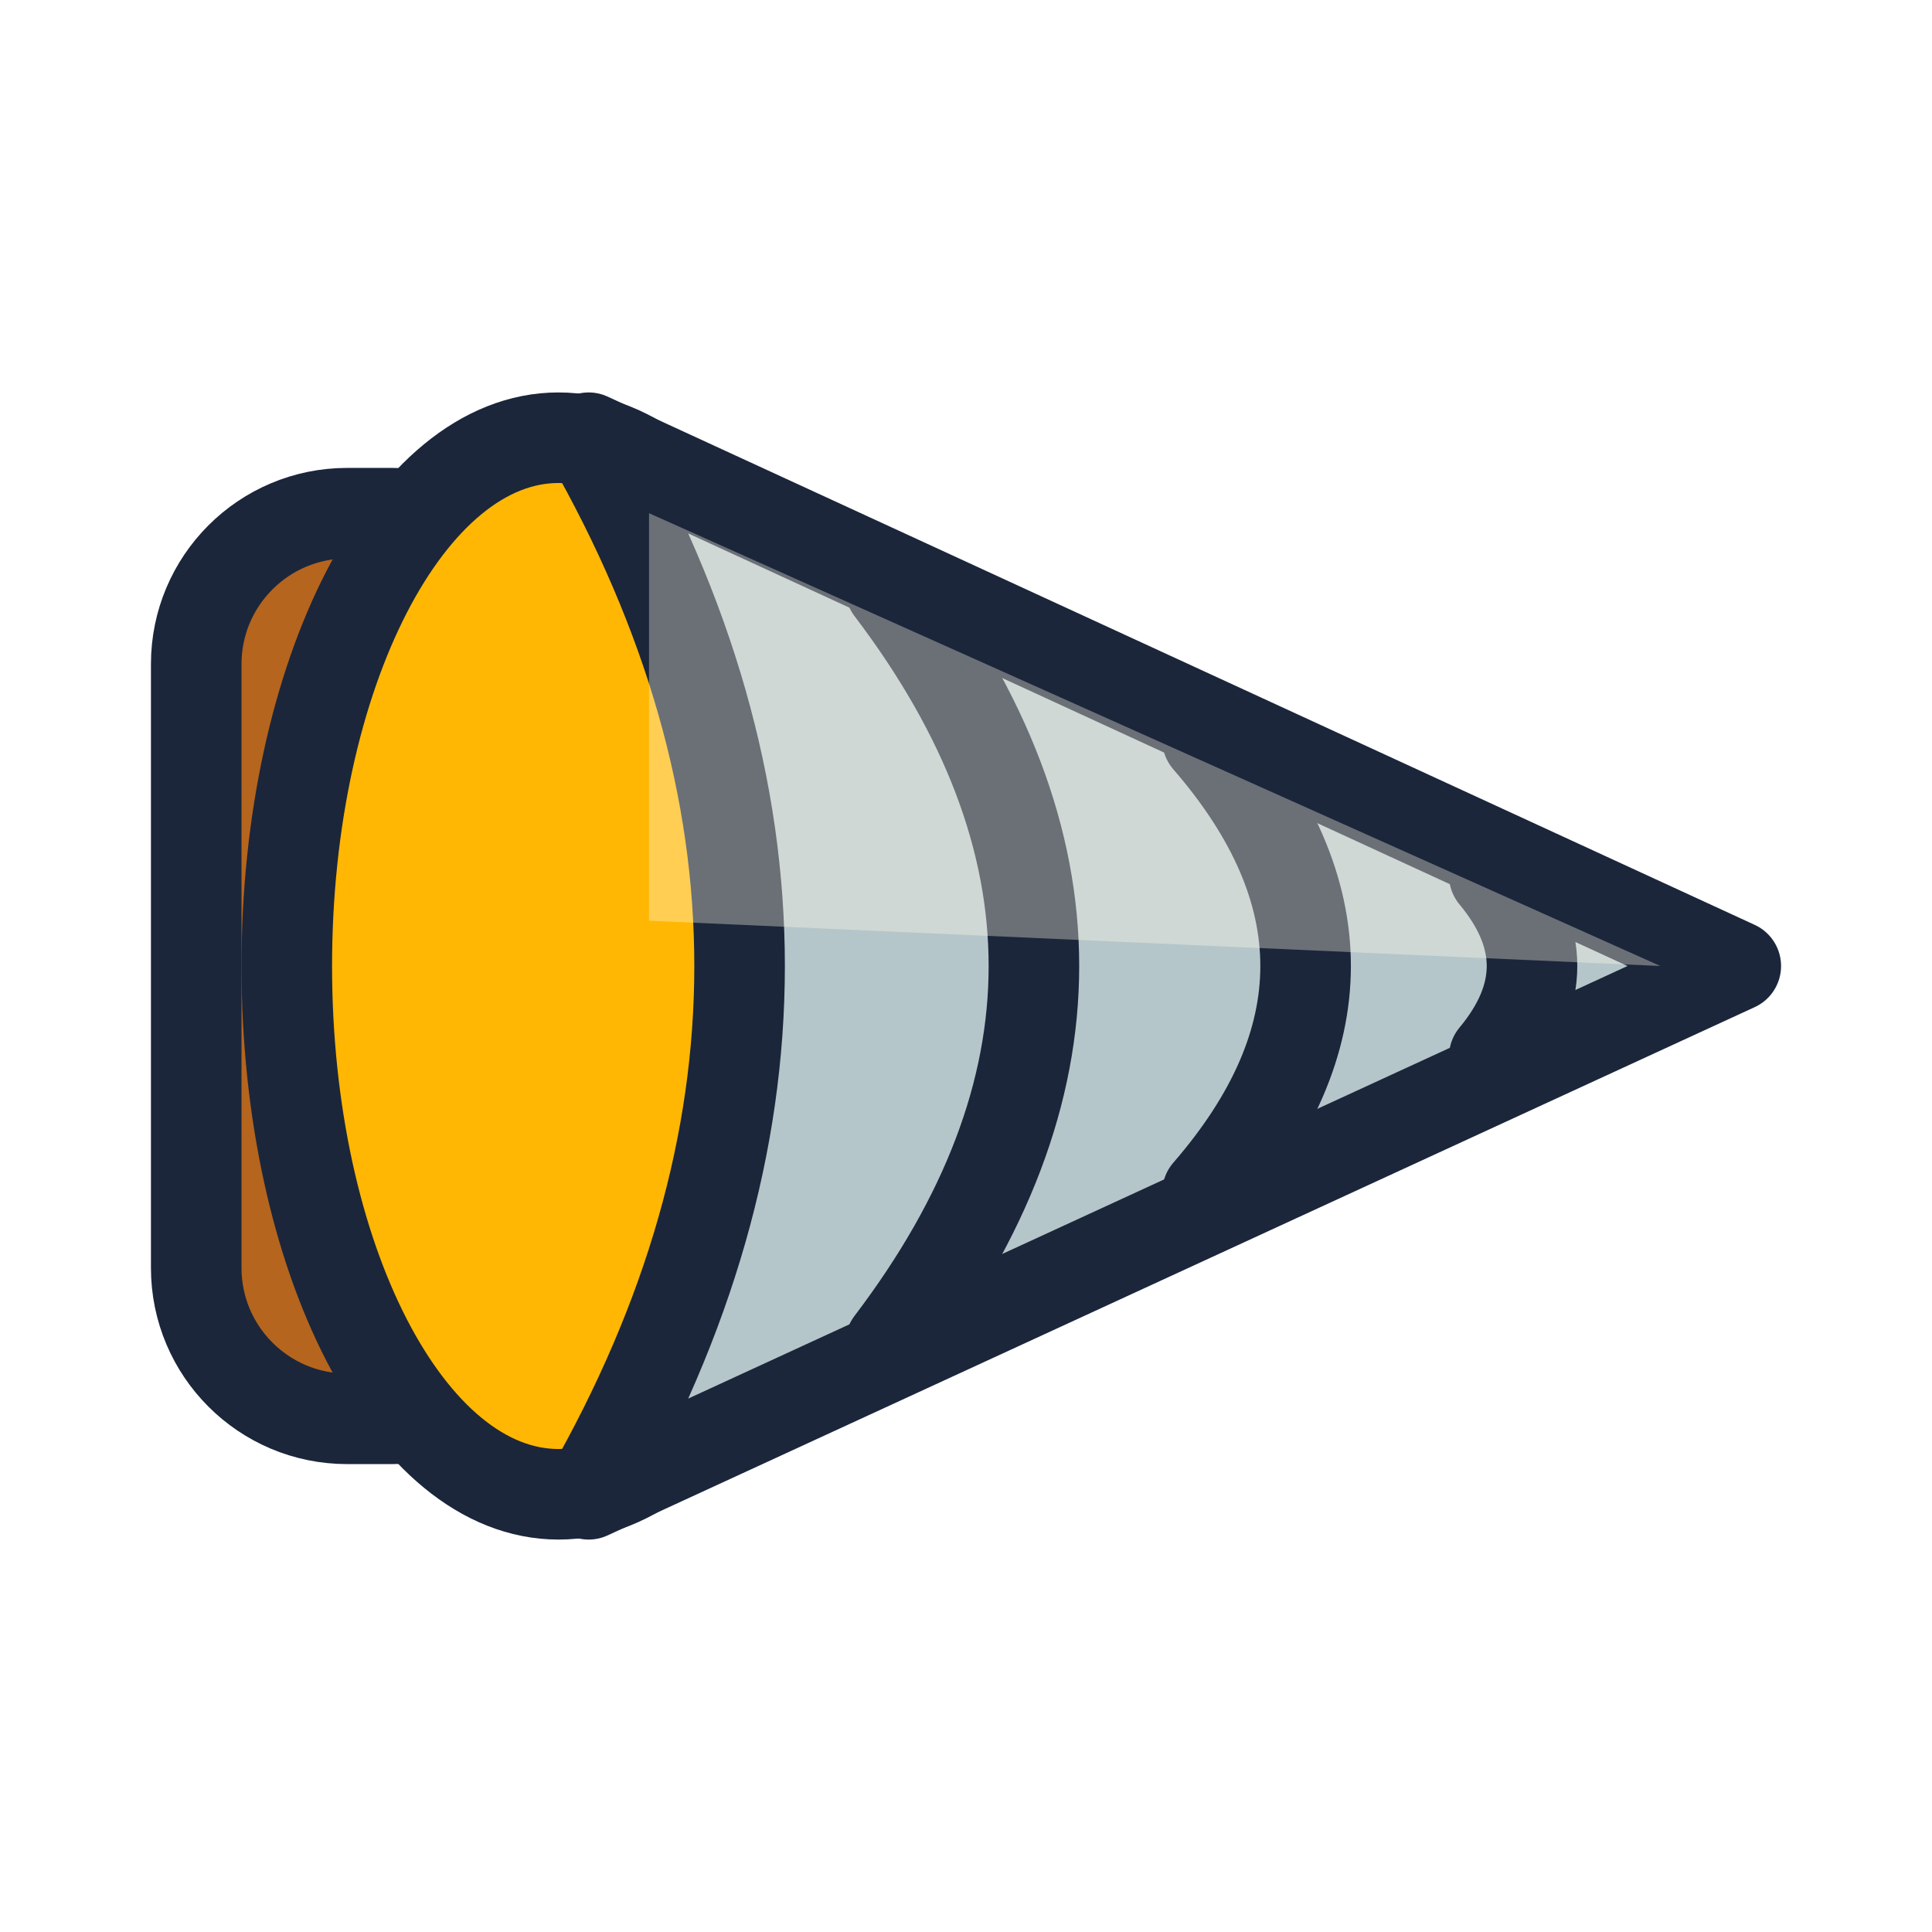
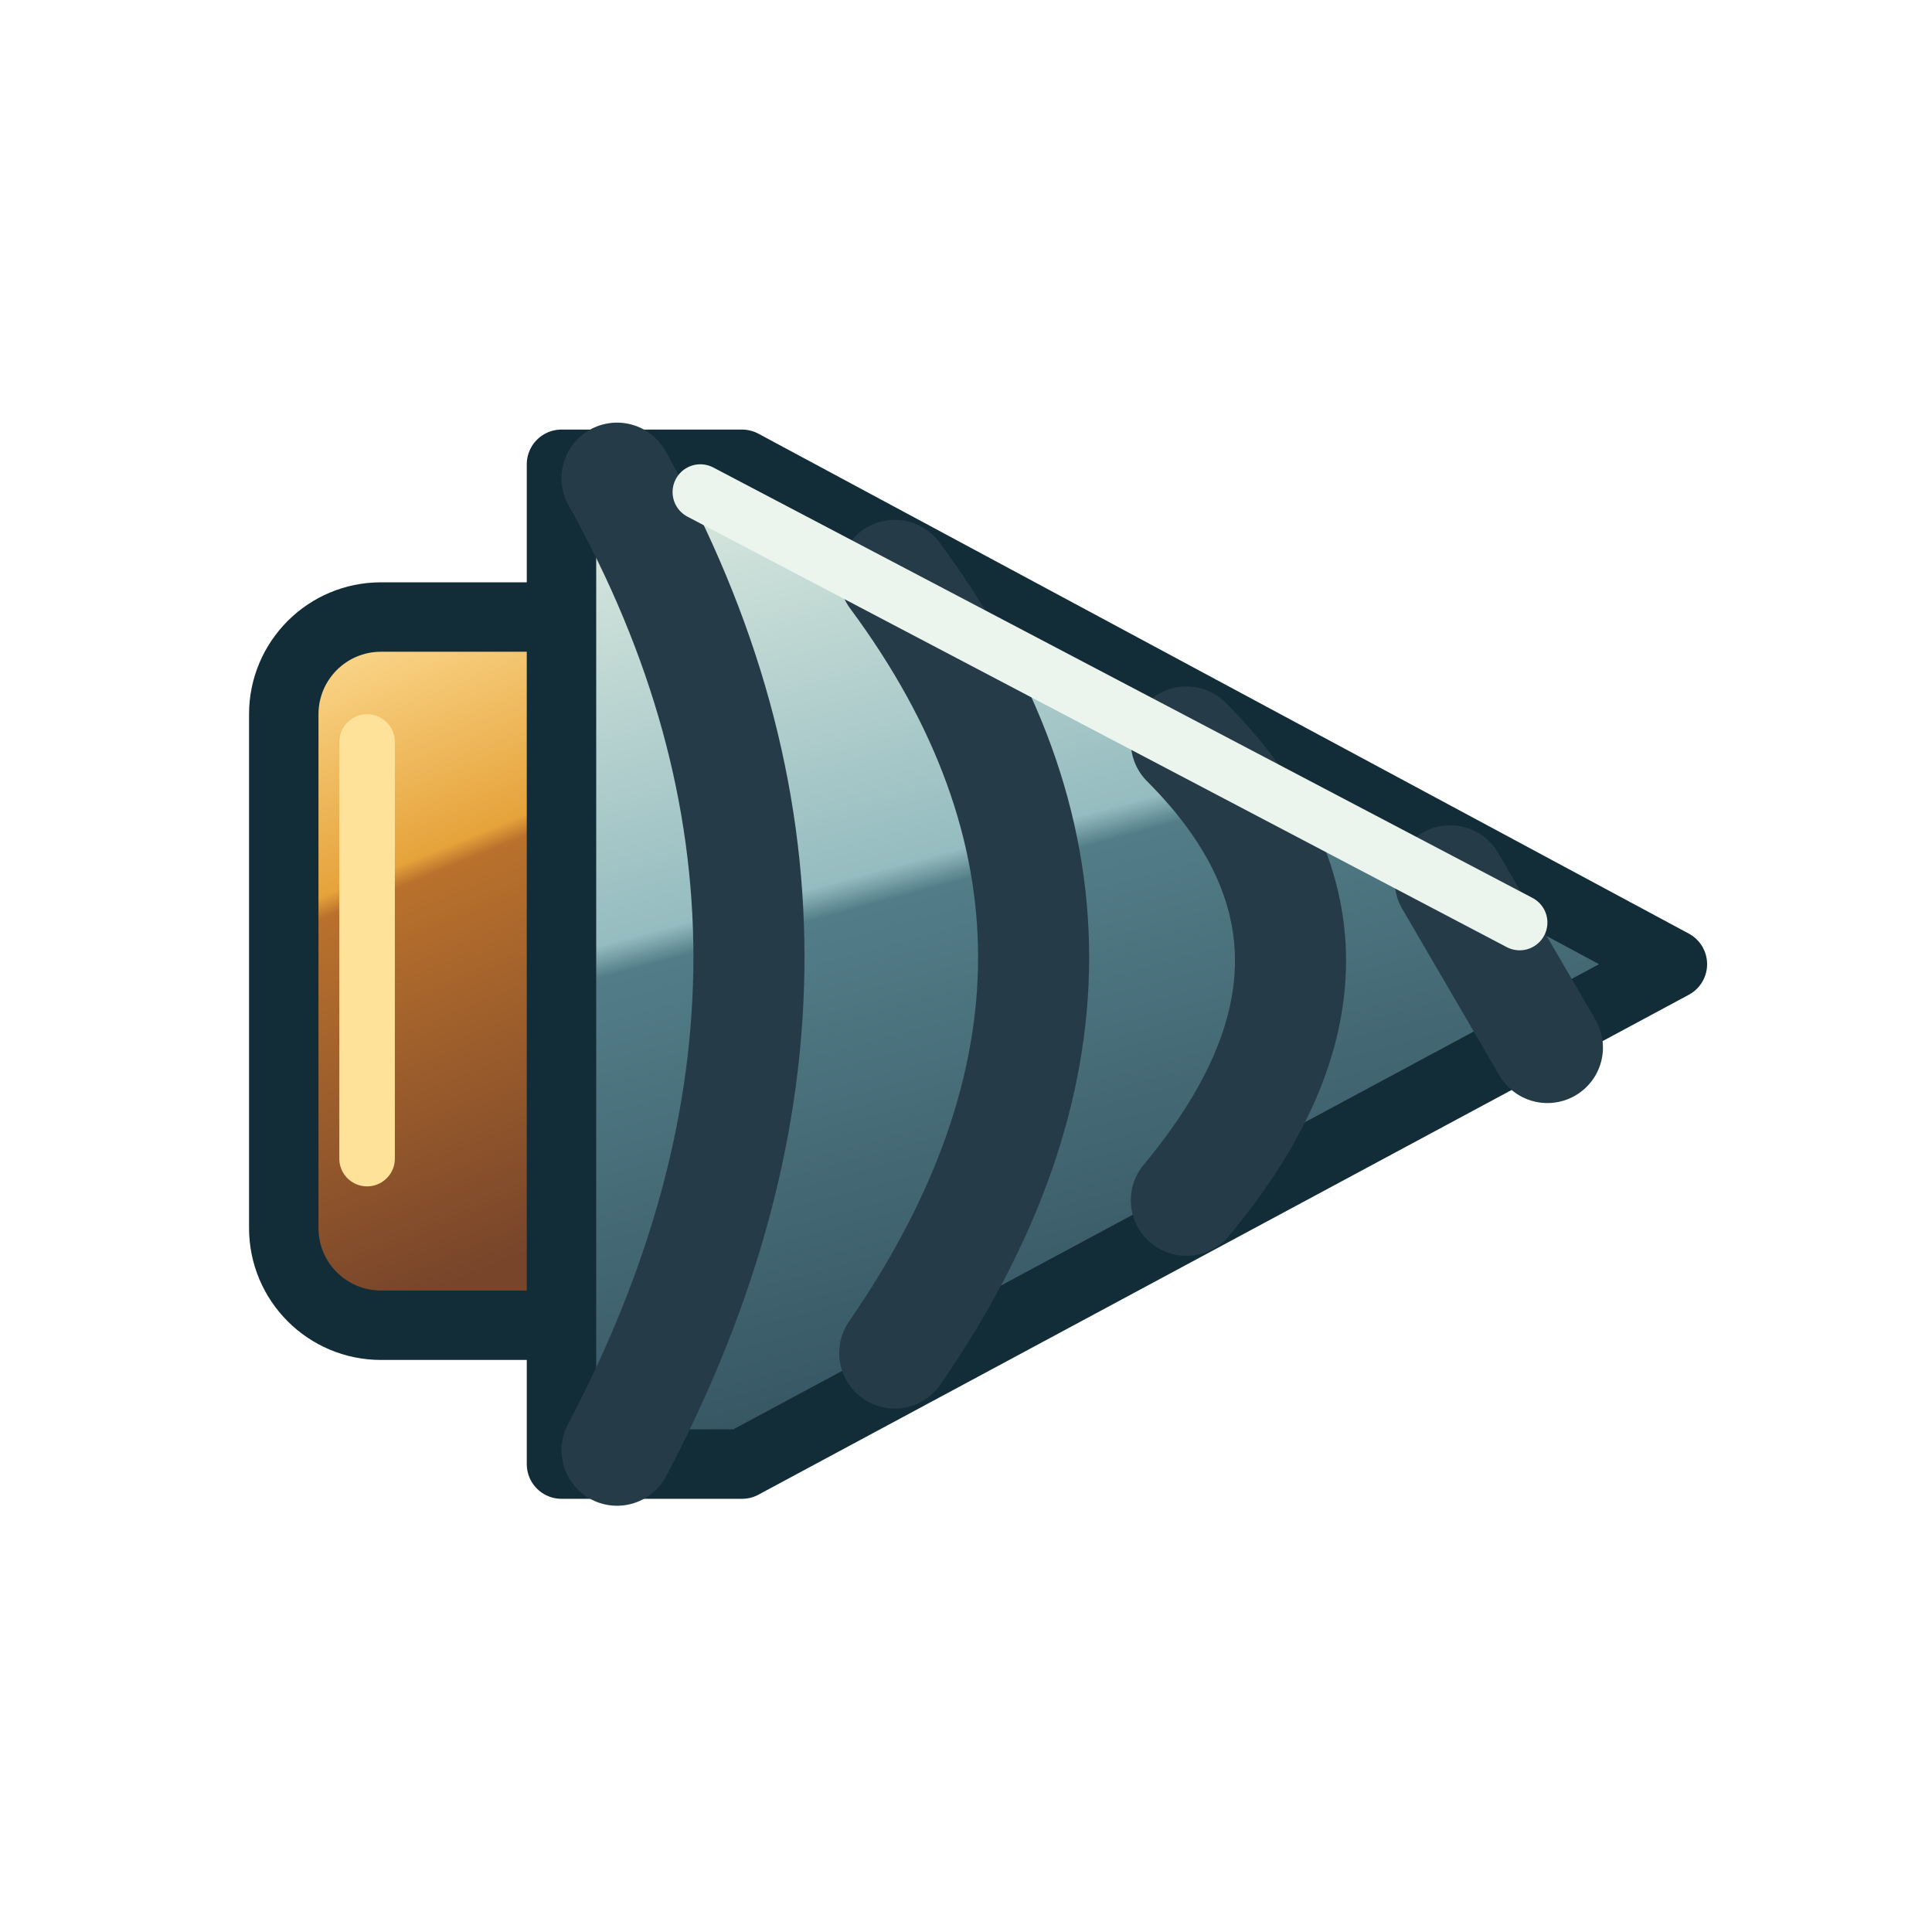
<svg xmlns="http://www.w3.org/2000/svg" width="256" height="256" viewBox="0 0 128 128">
-   <g stroke="#1B263B" stroke-width="6" stroke-linecap="round" stroke-linejoin="round">
-     <rect x="13" y="34" width="23" height="60" rx="10" fill="#B5651D" />
-     <ellipse cx="37" cy="64" rx="18" ry="35" fill="#FFB703" />
-     <path d="M39 29L115 64 39 99Q59 64 39 29Z" fill="#B5C6CA" />
-     <path d="M59 39Q78 64 59 89M80 49Q93 64 80 79M99 58Q104 64 99 70" fill="none" />
-     <path d="M43 34L110 64 43 61Z" fill="#FFF8E7" stroke="none" opacity=".35" />
+   <defs>
+     <linearGradient id="steel" x2=".3" y2="1">
+       <stop stop-color="#E2EEE3" />
+       <stop offset=".45" stop-color="#95BCC0" />
+       <stop offset=".48" stop-color="#527D88" />
+       <stop offset="1" stop-color="#33515E" />
+     </linearGradient>
+     <linearGradient id="copper" x2=".2" y2="1">
+       <stop stop-color="#FFE19B" />
+       <stop offset=".4" stop-color="#E6A33B" />
+       <stop offset=".43" stop-color="#B9712C" />
+       <stop offset="1" stop-color="#78452B" />
+     </linearGradient>
+     <linearGradient id="coral" x2="0" y2="1">
+       <stop stop-color="#FF887C" />
+       <stop offset="1" stop-color="#C83E52" />
+     </linearGradient>
+   </defs>
+   <g transform="translate(5 5) scale(.92)" stroke="#122C38" stroke-width="5" stroke-linecap="round" stroke-linejoin="round">
+     <rect x="15" y="39" width="25" height="51" rx="7" fill="url(#copper)" />
+     <path d="M35 28L48 28 115 64 48 100H35Z" fill="url(#steel)" />
+     <path d="M39 29Q58 63 39 99M59 36Q79 63 59 92M80 48Q95 63 80 81M99 58L106 70" fill="none" stroke="#253C48" stroke-width="8" />
+     <path d="M21 48V78" stroke="#FFE29A" stroke-width="4" />
+     <path d="M45 30L104 61" stroke="#ECF4EE" stroke-width="4" />
  </g>
</svg>
